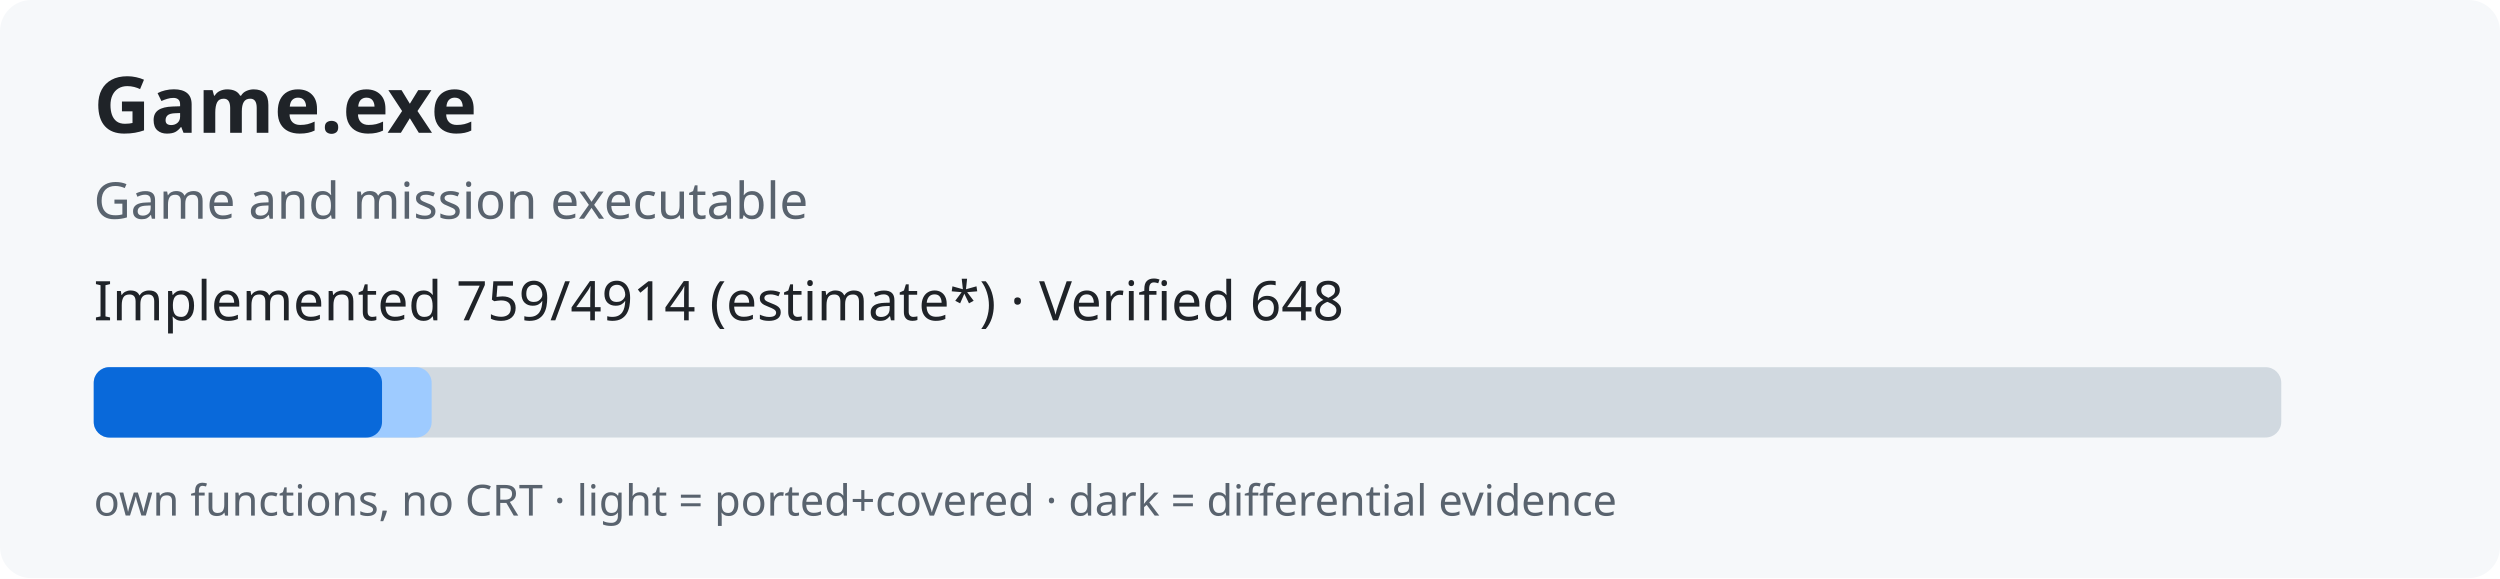
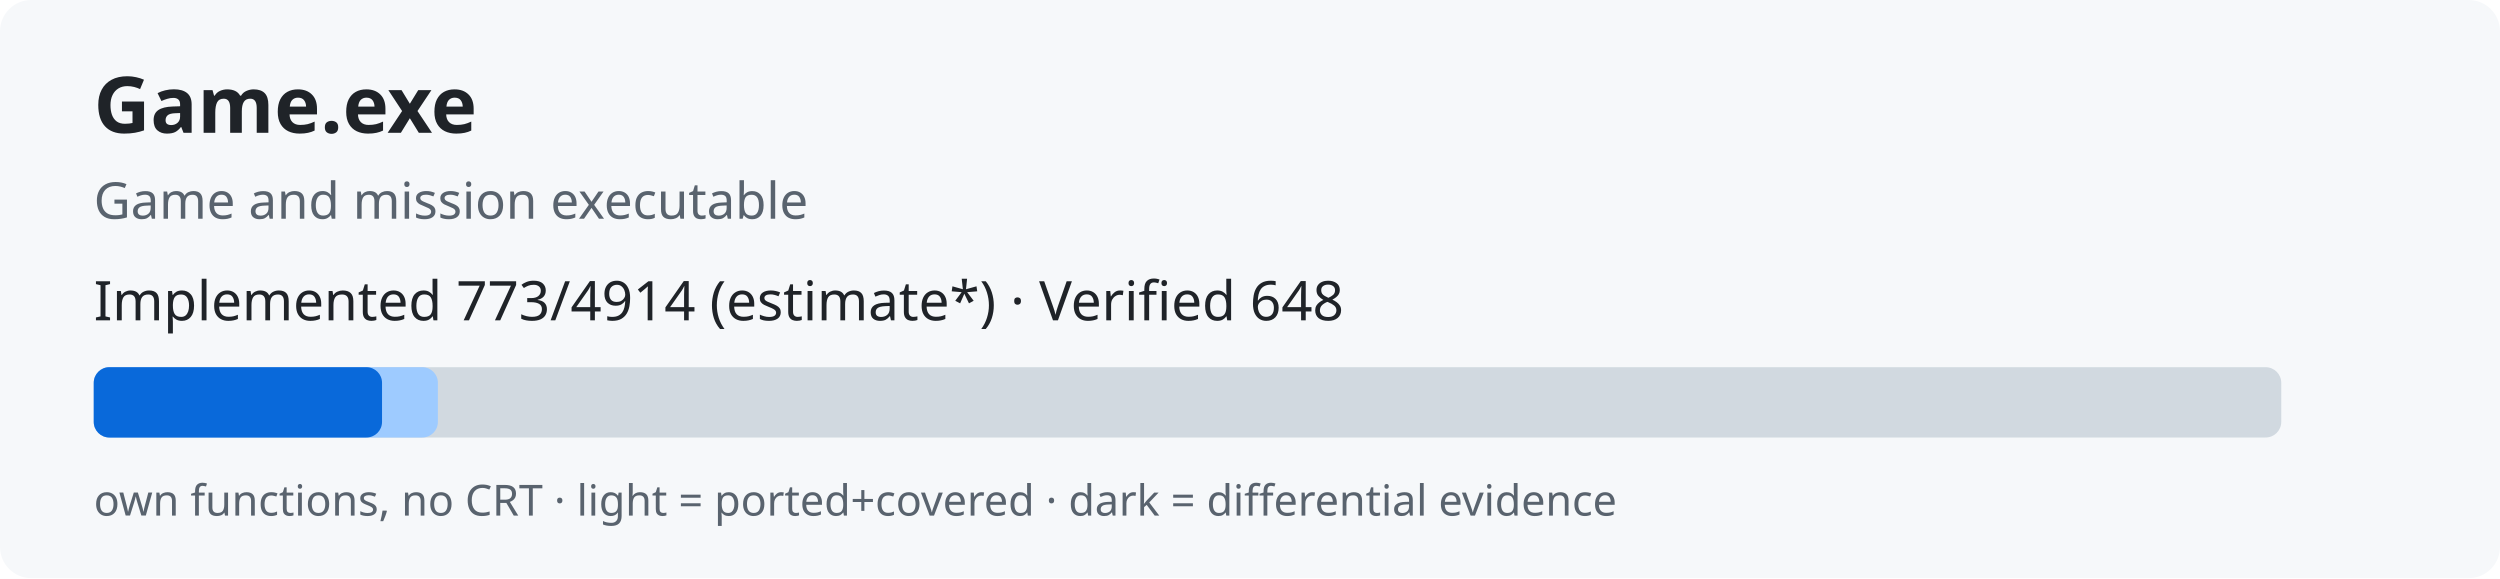
<svg xmlns="http://www.w3.org/2000/svg" width="640" height="148" role="img">
  <rect width="640" height="148" rx="8" fill="#f6f8fa" />
  <text x="24" y="34" font-family="sans-serif" font-size="20" font-weight="bold" fill="#1f2328">Game.exe</text>
  <text x="24" y="56" font-family="sans-serif" font-size="13" fill="#59636e">Game and mission executable</text>
-   <text x="24" y="82" font-family="sans-serif" font-size="14" fill="#1f2328">Implemented 759/4914 (estimate*) · Verified 648</text>
+   <text x="24" y="82" font-family="sans-serif" font-size="14" fill="#1f2328">Implemented 773/4914 (estimate*) · Verified 648</text>
  <rect x="24" y="94" width="560" height="18" rx="4" fill="#d1d9e0" />
-   <rect x="24" y="94" width="86.5" height="18" rx="4" fill="#9ecbff" />
+   <rect x="24" y="94" width="88.1" height="18" rx="4" fill="#9ecbff" />
  <rect x="24" y="94" width="73.8" height="18" rx="4" fill="#0969da" />
  <text x="24" y="132" font-family="sans-serif" font-size="11" fill="#59636e">own functions, no CRT · light = ported+covered · dark = differential evidence</text>
</svg>
